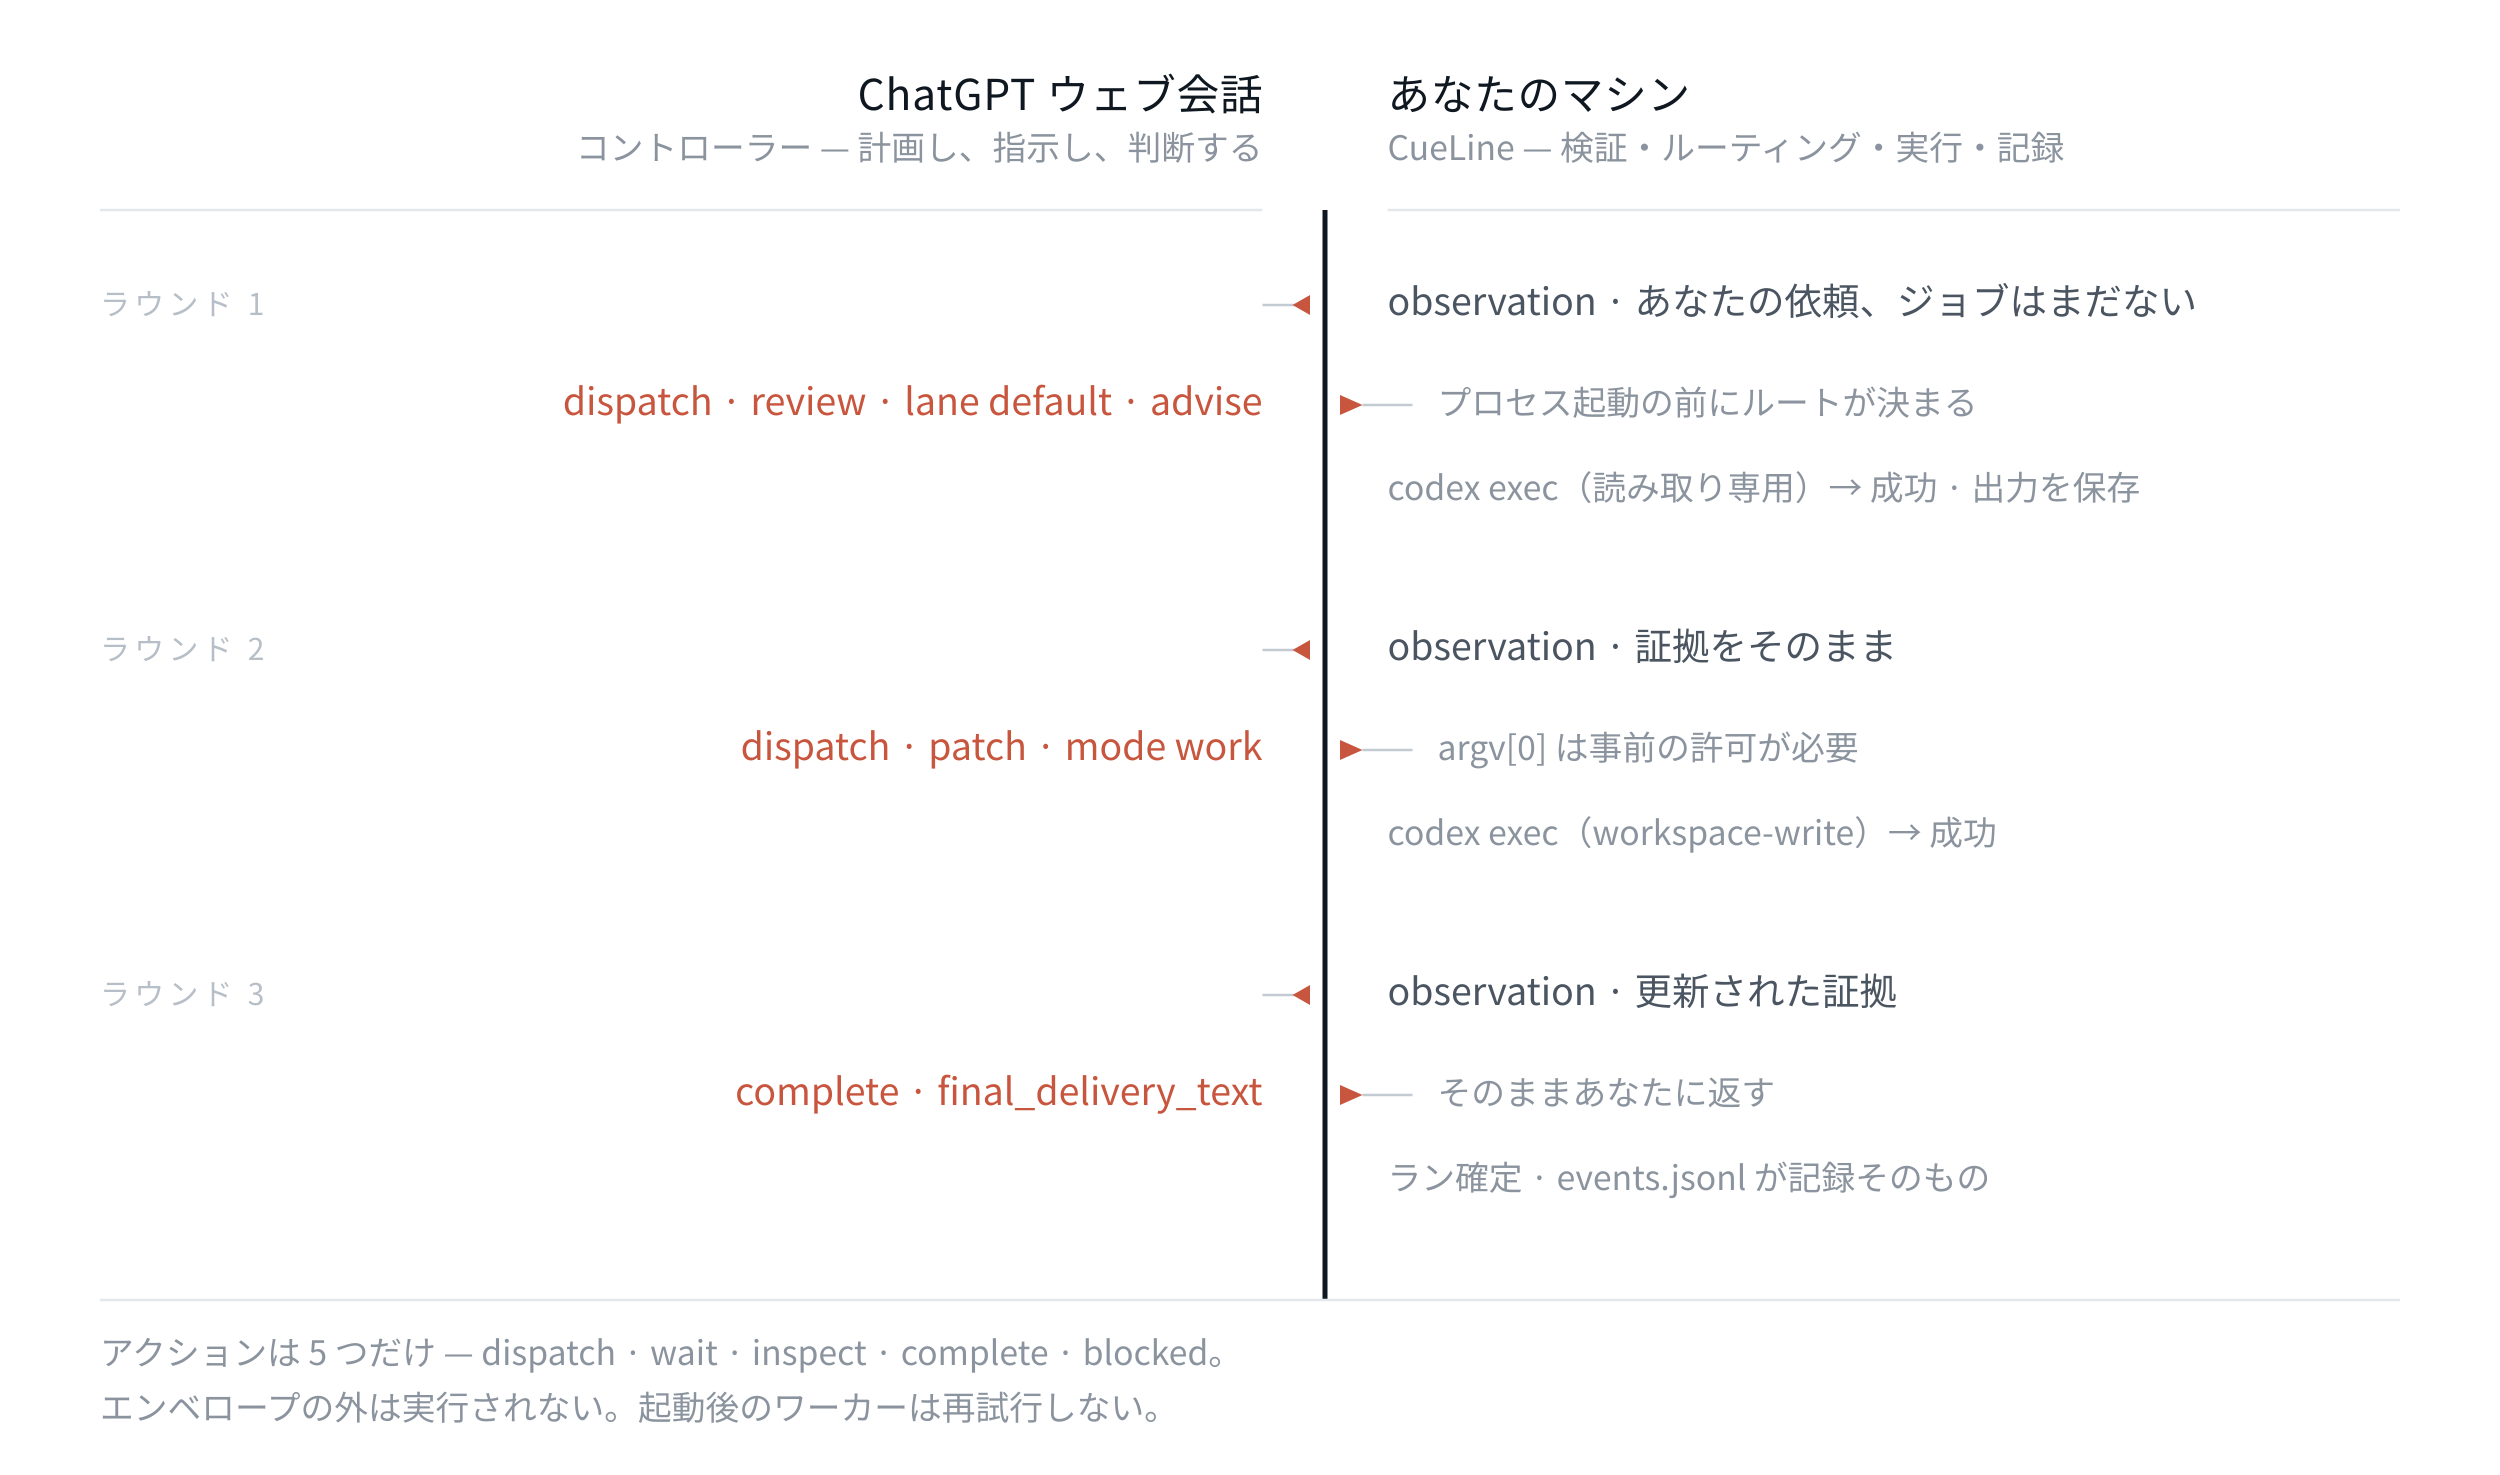
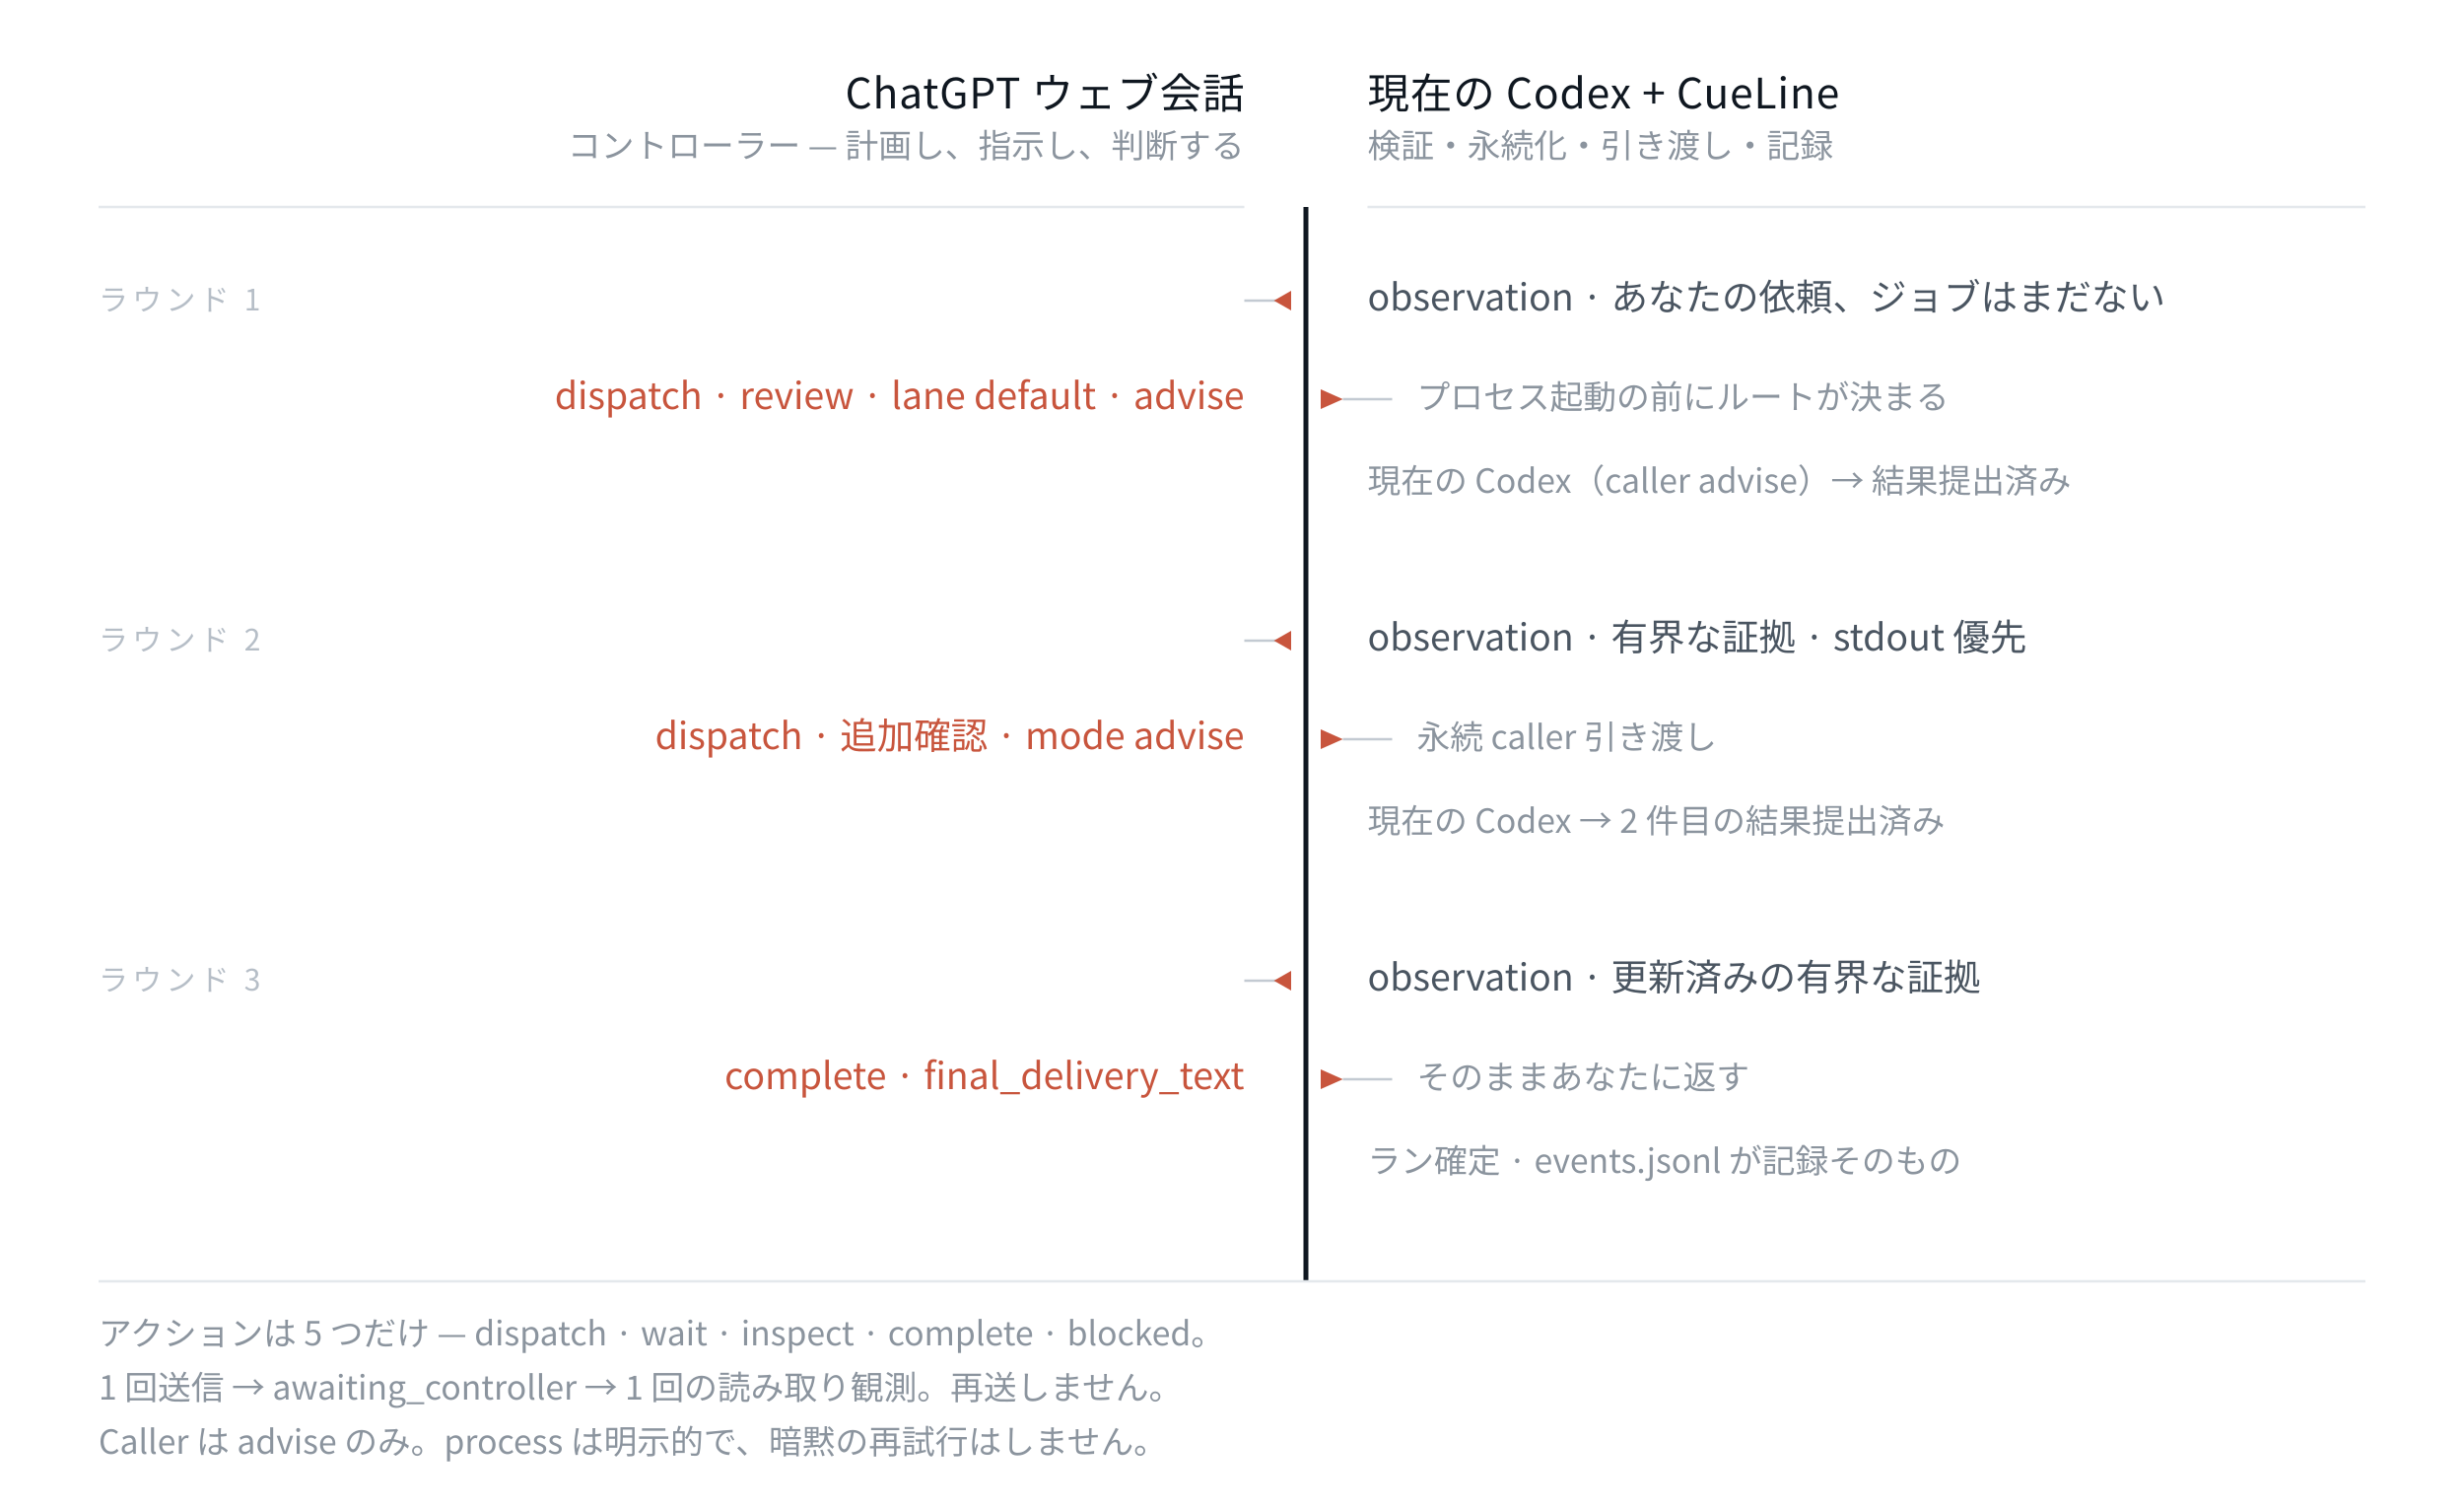
- <svg xmlns="http://www.w3.org/2000/svg" viewBox="0 0 1000 590" width="1000" height="590" role="img" aria-label="CueLine の 1 回の実行をプロンプトブックとして読む：マシンが観測を送り、コントローラーがコマンドを 1 つ出し、登録済みの runner が実行し、complete が出るまで続く。">
+ <svg xmlns="http://www.w3.org/2000/svg" viewBox="0 0 1000 612" width="1000" height="612" role="img" aria-label="CueLine の 1 回の実行をプロンプトブックとして読む：マシンが観測を送り、コントローラーがコマンドを 1 つ出し、登録済みの runner が実行し、complete が出るまで続く。">
  <style>
    text { font-family: ui-monospace, SFMono-Regular, Menlo, Consolas, "Hiragino Sans", "Noto Sans CJK JP", "Yu Gothic", monospace }
    .hd   { fill: #0F1720; font-size: 17px; letter-spacing: .02em }
    .sub  { fill: #8B949E; font-size: 13.5px }
    .rule { stroke: #E4E8EC; stroke-width: 1 }
    .spine{ stroke: #0F1720; stroke-width: 2 }
    .tick { stroke: #C3CAD2; stroke-width: 1 }
    .say  { fill: #C8553D; font-size: 15px }
    .obs  { fill: #4A5561; font-size: 15px }
    .note { fill: #8B949E; font-size: 13.5px }
    .rnd  { fill: #B6BEC7; font-size: 12px; letter-spacing: .14em }
    .foot { fill: #8B949E; font-size: 13.5px }
    .cue  { fill: #C8553D }
    @media (prefers-color-scheme: dark) {
      .hd { fill: #E6EDF3 }
      .sub, .note, .foot { fill: #7D8590 }
      .rule { stroke: #21262D }
      .spine { stroke: #C9D1D9 }
      .tick { stroke: #30363D }
      .say { fill: #E0674C }
      .obs { fill: #ADBAC7 }
      .rnd { fill: #484F58 }
      .cue { fill: #E0674C }
    }
  </style>
  <text x="505" y="44" class="hd" text-anchor="end">ChatGPT ウェブ会話</text>
  <text x="505" y="64" class="sub" text-anchor="end">コントローラー — 計画し、指示し、判断する</text>
-   <text x="555" y="44" class="hd">あなたのマシン</text>
-   <text x="555" y="64" class="sub">CueLine — 検証・ルーティング・実行・記録</text>
+   <text x="555" y="44" class="hd">現在の Codex + CueLine</text>
+   <text x="555" y="64" class="sub">検証・永続化・引き渡し・記録</text>
  <path d="M40 84H505" class="rule" />
  <path d="M555 84H960" class="rule" />
  <path d="M530 84V520" class="spine" />
  <text x="40" y="126" class="rnd">ラウンド 1</text>
  <path d="M505 122H524" class="tick" />
  <text x="555" y="126" class="obs">observation · あなたの依頼、ジョブはまだない</text>
  <path d="M524 118 517 122 524 126z" class="cue" />
  <path d="M536 158 545 162 536 166z" class="cue" />
  <text x="505" y="166" class="say" text-anchor="end">dispatch · review · lane default · advise</text>
  <path d="M545 162H565" class="tick" />
  <text x="575" y="166" class="note">プロセス起動の前にルートが決まる</text>
-   <text x="555" y="200" class="note">codex exec（読み取り専用）→ 成功 · 出力を保存</text>
+   <text x="555" y="200" class="note">現在の Codex（caller advise）→ 結果提出済み</text>
  <text x="40" y="264" class="rnd">ラウンド 2</text>
  <path d="M505 260H524" class="tick" />
-   <text x="555" y="264" class="obs">observation · 証拠をそのまま</text>
+   <text x="555" y="264" class="obs">observation · 有界な証拠 · stdout 優先</text>
  <path d="M524 256 517 260 524 264z" class="cue" />
  <path d="M536 296 545 300 536 304z" class="cue" />
-   <text x="505" y="304" class="say" text-anchor="end">dispatch · patch · mode work</text>
+   <text x="505" y="304" class="say" text-anchor="end">dispatch · 追加確認 · mode advise</text>
  <path d="M545 300H565" class="tick" />
-   <text x="575" y="304" class="note">argv[0] は事前の許可が必要</text>
-   <text x="555" y="338" class="note">codex exec（workspace-write）→ 成功</text>
+   <text x="575" y="304" class="note">永続 caller 引き渡し</text>
+   <text x="555" y="338" class="note">現在の Codex → 2 件目の結果提出済み</text>
  <text x="40" y="402" class="rnd">ラウンド 3</text>
  <path d="M505 398H524" class="tick" />
-   <text x="555" y="402" class="obs">observation · 更新された証拠</text>
+   <text x="555" y="402" class="obs">observation · 更新済みの有界な証拠</text>
  <path d="M524 394 517 398 524 402z" class="cue" />
  <path d="M536 434 545 438 536 442z" class="cue" />
  <text x="505" y="442" class="say" text-anchor="end">complete · final_delivery_text</text>
  <path d="M545 438H565" class="tick" />
  <text x="575" y="442" class="note">そのままあなたに返す</text>
  <text x="555" y="476" class="note">ラン確定 · events.jsonl が記録そのもの</text>
  <path d="M40 520H960" class="rule" />
  <text x="40" y="546" class="foot">アクションは 5 つだけ — dispatch · wait · inspect · complete · blocked。</text>
-   <text x="40" y="568" class="foot">エンベロープの外は実行されない。起動後のワーカーは再試行しない。</text>
+   <text x="40" y="568" class="foot">1 回送信 → awaiting_controller → 1 回の読み取り観測。再送しません。</text>
+   <text x="40" y="590" class="foot">Caller は advise のみ。process は明示的で、暗黙の再試行はしません。</text>
</svg>
